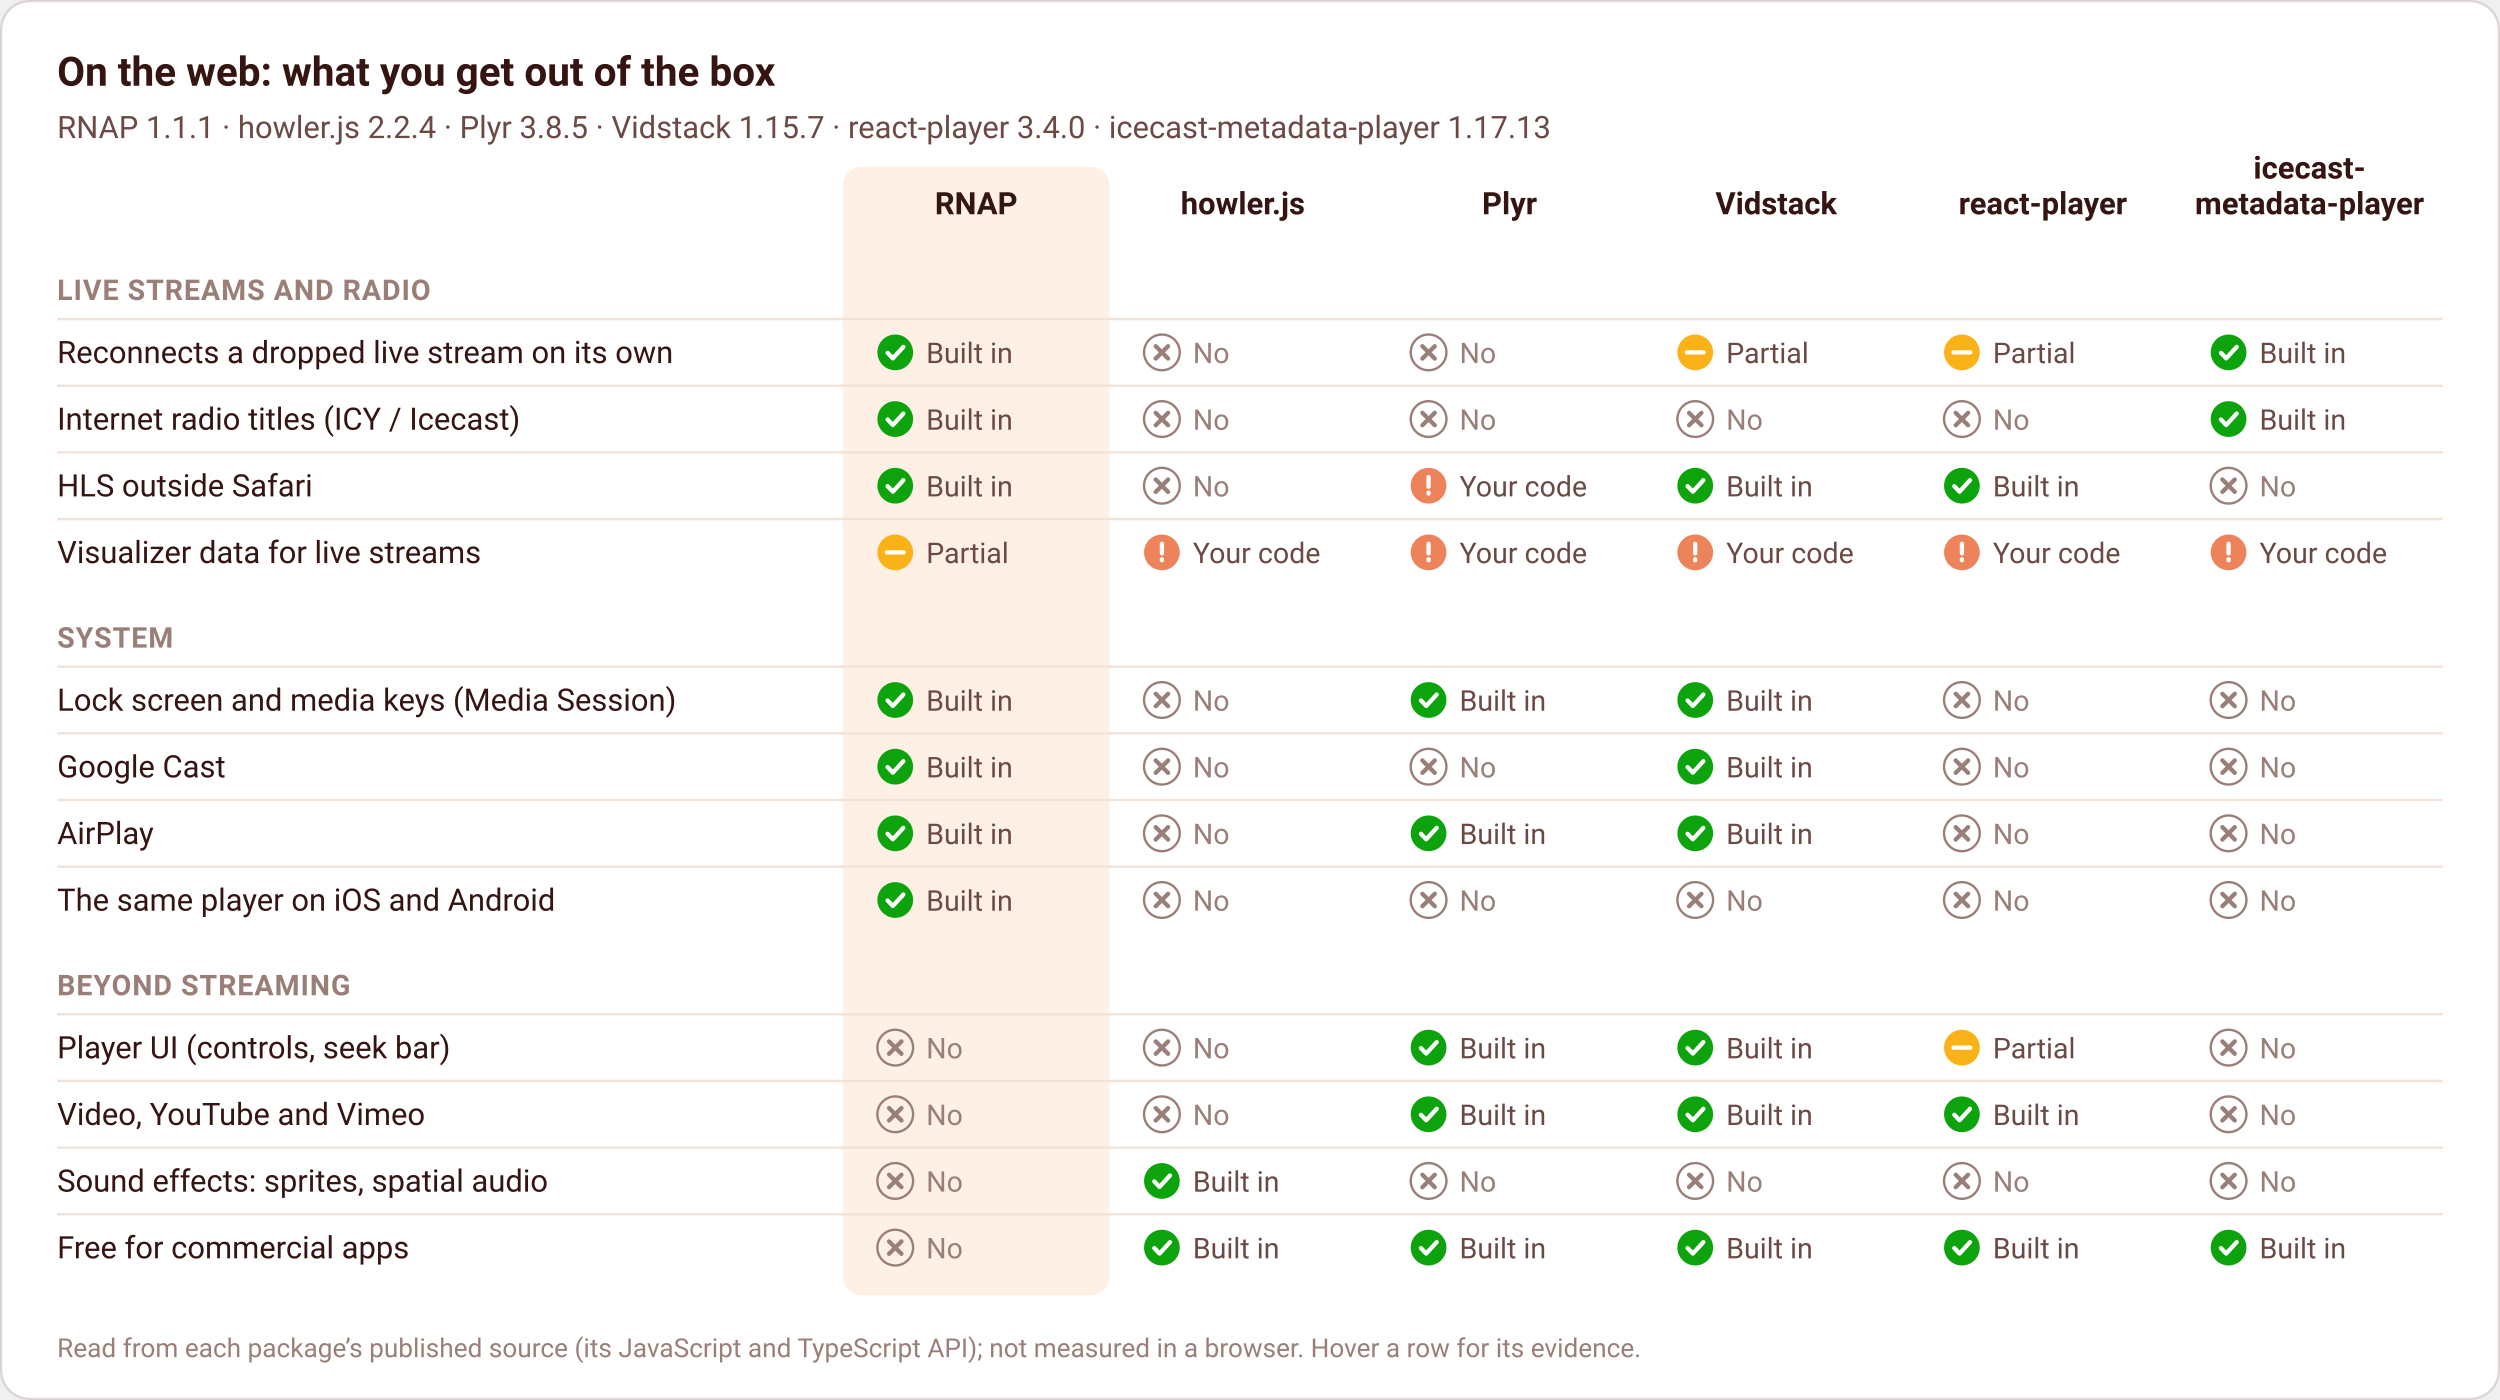
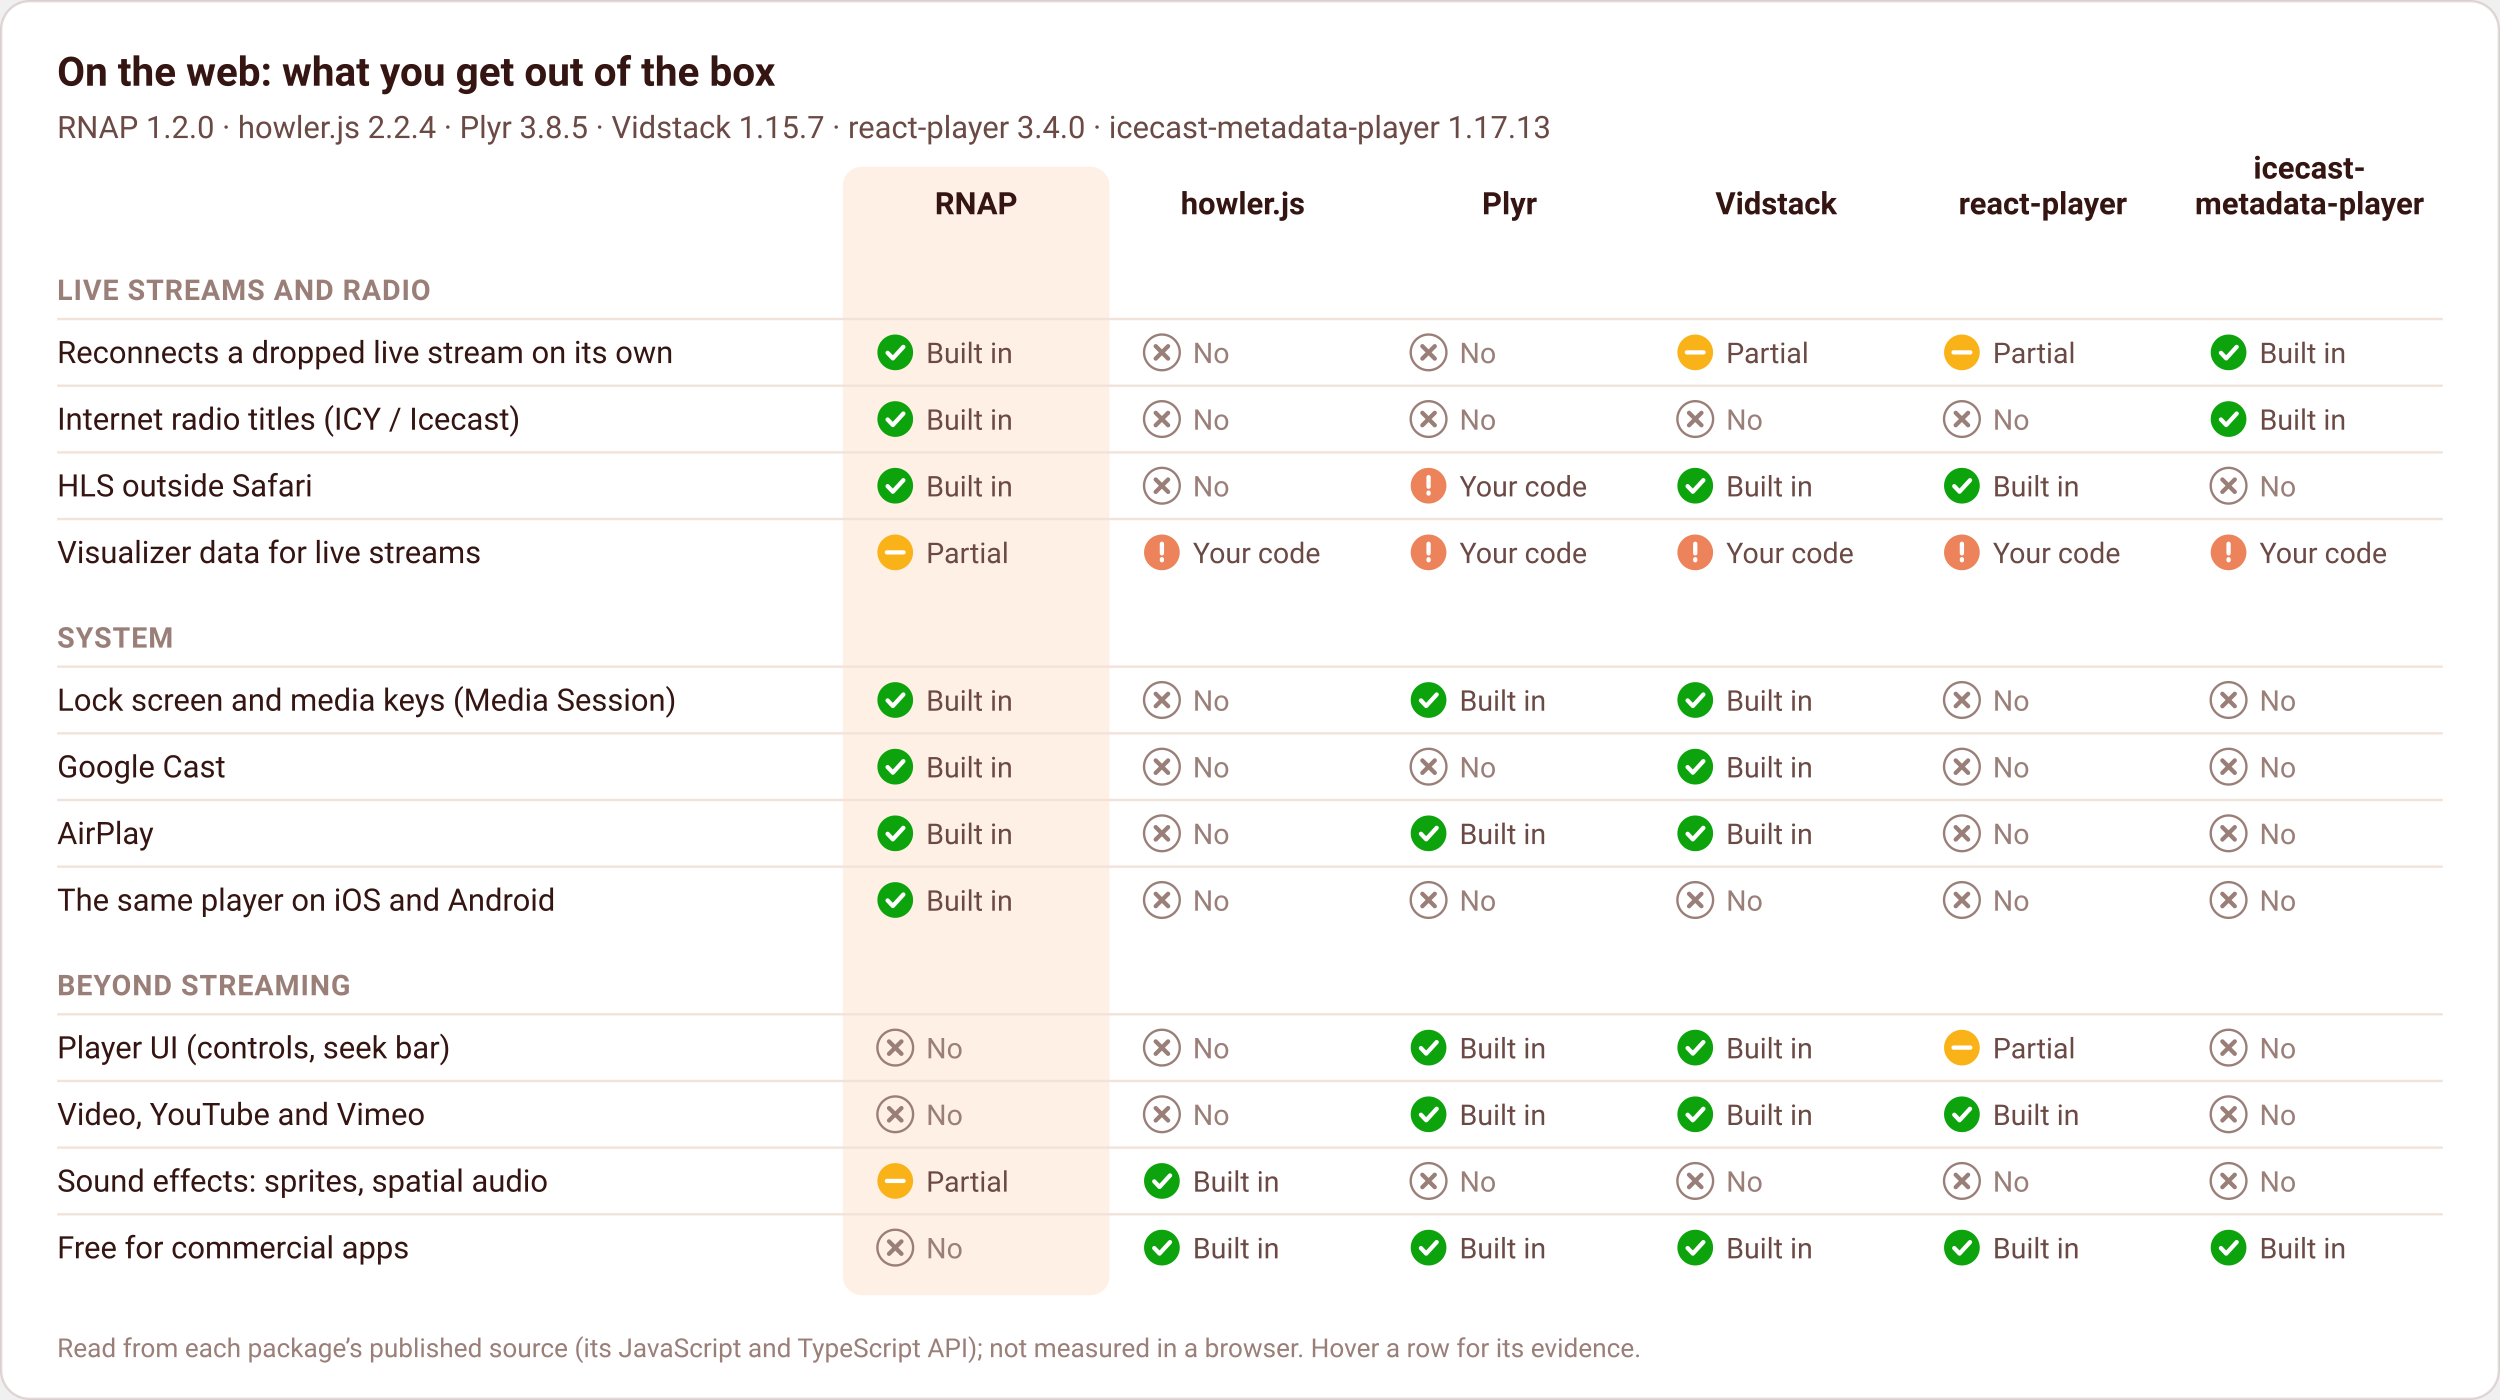
<svg xmlns="http://www.w3.org/2000/svg" width="1050" height="588" viewBox="0 0 1050 588" font-family="system-ui, -apple-system, &quot;Segoe UI&quot;, Roboto, sans-serif" role="img" aria-labelledby="t d">
  <rect x="0.5" y="0.5" width="1049" height="587" rx="12" fill="#ffffff" stroke="rgba(91,34,28,0.16)" />
  <text x="24" y="36" font-size="17" font-weight="600" fill="#351512">On the web: what you get out of the box</text>
-   <text x="24" y="58" font-size="13" fill="#6b4a45">RNAP 1.1.1 · howler.js 2.2.4 · Plyr 3.8.5 · Vidstack 1.15.7 · react-player 3.4.0 · icecast-metadata-player 1.17.13</text>
+   <text x="24" y="58" font-size="13" fill="#6b4a45">RNAP 1.2.0 · howler.js 2.2.4 · Plyr 3.8.5 · Vidstack 1.15.7 · react-player 3.4.0 · icecast-metadata-player 1.17.13</text>
  <rect x="354" y="70" width="112" height="474" rx="8" fill="#fff0e6" />
  <text x="410" y="90" font-size="13" font-weight="600" fill="#351512" text-anchor="middle">RNAP</text>
  <text x="522" y="90" font-size="13" font-weight="600" fill="#351512" text-anchor="middle">howler.js</text>
  <text x="634" y="90" font-size="13" font-weight="600" fill="#351512" text-anchor="middle">Plyr</text>
  <text x="746" y="90" font-size="13" font-weight="600" fill="#351512" text-anchor="middle">Vidstack</text>
  <text x="858" y="90" font-size="13" font-weight="600" fill="#351512" text-anchor="middle">react-player</text>
  <text x="970" y="75" font-size="13" font-weight="600" fill="#351512" text-anchor="middle">icecast-</text>
  <text x="970" y="90" font-size="13" font-weight="600" fill="#351512" text-anchor="middle">metadata-player</text>
  <text x="24" y="126" font-size="12" font-weight="600" fill="#9a7f79" letter-spacing="0.4">LIVE STREAMS AND RADIO</text>
  <line x1="24" y1="134" x2="1026" y2="134" stroke="#f1e3da" stroke-width="1" />
  <text x="24" y="152.5" font-size="13" fill="#351512">Reconnects a dropped live stream on its own</text>
  <g transform="translate(376,148)">
    <circle r="7.5" fill="#0ca30c" stroke="none" stroke-width="1" />
    <path d="M-3.2,0.2l2.2,2.3l4.4,-4.8" stroke="#ffffff" stroke-width="1.8" stroke-linecap="round" stroke-linejoin="round" fill="none" />
  </g>
  <text x="389" y="152.5" font-size="12" fill="#6b4a45">Built in</text>
  <g transform="translate(488,148)">
    <circle r="7.5" fill="none" stroke="#9a7f79" stroke-width="1" />
    <path d="M-2.6,-2.6l5.2,5.2M2.6,-2.6l-5.2,5.2" stroke="#9a7f79" stroke-width="1.8" stroke-linecap="round" stroke-linejoin="round" fill="none" />
  </g>
  <text x="501" y="152.5" font-size="12" fill="#9a7f79">No</text>
  <g transform="translate(600,148)">
    <circle r="7.5" fill="none" stroke="#9a7f79" stroke-width="1" />
    <path d="M-2.6,-2.6l5.2,5.2M2.6,-2.6l-5.2,5.2" stroke="#9a7f79" stroke-width="1.8" stroke-linecap="round" stroke-linejoin="round" fill="none" />
  </g>
  <text x="613" y="152.5" font-size="12" fill="#9a7f79">No</text>
  <g transform="translate(712,148)">
    <circle r="7.5" fill="#fab219" stroke="none" stroke-width="1" />
    <path d="M-3.5,0h7" stroke="#ffffff" stroke-width="1.8" stroke-linecap="round" stroke-linejoin="round" fill="none" />
  </g>
  <text x="725" y="152.5" font-size="12" fill="#6b4a45">Partial</text>
  <g transform="translate(824,148)">
    <circle r="7.5" fill="#fab219" stroke="none" stroke-width="1" />
    <path d="M-3.5,0h7" stroke="#ffffff" stroke-width="1.8" stroke-linecap="round" stroke-linejoin="round" fill="none" />
  </g>
  <text x="837" y="152.5" font-size="12" fill="#6b4a45">Partial</text>
  <g transform="translate(936,148)">
    <circle r="7.5" fill="#0ca30c" stroke="none" stroke-width="1" />
    <path d="M-3.2,0.2l2.2,2.3l4.4,-4.8" stroke="#ffffff" stroke-width="1.8" stroke-linecap="round" stroke-linejoin="round" fill="none" />
  </g>
  <text x="949" y="152.5" font-size="12" fill="#6b4a45">Built in</text>
  <line x1="24" y1="162" x2="1026" y2="162" stroke="#f1e3da" stroke-width="1" />
  <text x="24" y="180.5" font-size="13" fill="#351512">Internet radio titles (ICY / Icecast)</text>
  <g transform="translate(376,176)">
    <circle r="7.5" fill="#0ca30c" stroke="none" stroke-width="1" />
    <path d="M-3.2,0.2l2.2,2.3l4.4,-4.8" stroke="#ffffff" stroke-width="1.8" stroke-linecap="round" stroke-linejoin="round" fill="none" />
  </g>
  <text x="389" y="180.5" font-size="12" fill="#6b4a45">Built in</text>
  <g transform="translate(488,176)">
    <circle r="7.5" fill="none" stroke="#9a7f79" stroke-width="1" />
    <path d="M-2.6,-2.6l5.2,5.2M2.6,-2.6l-5.2,5.2" stroke="#9a7f79" stroke-width="1.8" stroke-linecap="round" stroke-linejoin="round" fill="none" />
  </g>
  <text x="501" y="180.5" font-size="12" fill="#9a7f79">No</text>
  <g transform="translate(600,176)">
    <circle r="7.5" fill="none" stroke="#9a7f79" stroke-width="1" />
    <path d="M-2.6,-2.6l5.2,5.2M2.6,-2.6l-5.2,5.2" stroke="#9a7f79" stroke-width="1.8" stroke-linecap="round" stroke-linejoin="round" fill="none" />
  </g>
  <text x="613" y="180.5" font-size="12" fill="#9a7f79">No</text>
  <g transform="translate(712,176)">
    <circle r="7.5" fill="none" stroke="#9a7f79" stroke-width="1" />
    <path d="M-2.6,-2.6l5.2,5.2M2.6,-2.6l-5.2,5.2" stroke="#9a7f79" stroke-width="1.8" stroke-linecap="round" stroke-linejoin="round" fill="none" />
  </g>
  <text x="725" y="180.5" font-size="12" fill="#9a7f79">No</text>
  <g transform="translate(824,176)">
    <circle r="7.5" fill="none" stroke="#9a7f79" stroke-width="1" />
    <path d="M-2.6,-2.6l5.2,5.2M2.6,-2.6l-5.2,5.2" stroke="#9a7f79" stroke-width="1.8" stroke-linecap="round" stroke-linejoin="round" fill="none" />
  </g>
  <text x="837" y="180.5" font-size="12" fill="#9a7f79">No</text>
  <g transform="translate(936,176)">
    <circle r="7.5" fill="#0ca30c" stroke="none" stroke-width="1" />
    <path d="M-3.2,0.2l2.2,2.3l4.4,-4.8" stroke="#ffffff" stroke-width="1.8" stroke-linecap="round" stroke-linejoin="round" fill="none" />
  </g>
  <text x="949" y="180.5" font-size="12" fill="#6b4a45">Built in</text>
  <line x1="24" y1="190" x2="1026" y2="190" stroke="#f1e3da" stroke-width="1" />
  <text x="24" y="208.5" font-size="13" fill="#351512">HLS outside Safari</text>
  <g transform="translate(376,204)">
    <circle r="7.5" fill="#0ca30c" stroke="none" stroke-width="1" />
    <path d="M-3.2,0.2l2.2,2.3l4.4,-4.8" stroke="#ffffff" stroke-width="1.8" stroke-linecap="round" stroke-linejoin="round" fill="none" />
  </g>
  <text x="389" y="208.5" font-size="12" fill="#6b4a45">Built in</text>
  <g transform="translate(488,204)">
    <circle r="7.5" fill="none" stroke="#9a7f79" stroke-width="1" />
    <path d="M-2.6,-2.6l5.2,5.2M2.6,-2.6l-5.2,5.2" stroke="#9a7f79" stroke-width="1.8" stroke-linecap="round" stroke-linejoin="round" fill="none" />
  </g>
  <text x="501" y="208.5" font-size="12" fill="#9a7f79">No</text>
  <g transform="translate(600,204)">
    <circle r="7.5" fill="#ec835a" stroke="none" stroke-width="1" />
    <path d="M0,-3.6v4M0,2.9v0.4" stroke="#ffffff" stroke-width="1.8" stroke-linecap="round" stroke-linejoin="round" fill="none" />
  </g>
  <text x="613" y="208.5" font-size="12" fill="#6b4a45">Your code</text>
  <g transform="translate(712,204)">
    <circle r="7.5" fill="#0ca30c" stroke="none" stroke-width="1" />
    <path d="M-3.2,0.2l2.2,2.3l4.4,-4.8" stroke="#ffffff" stroke-width="1.8" stroke-linecap="round" stroke-linejoin="round" fill="none" />
  </g>
  <text x="725" y="208.5" font-size="12" fill="#6b4a45">Built in</text>
  <g transform="translate(824,204)">
    <circle r="7.5" fill="#0ca30c" stroke="none" stroke-width="1" />
    <path d="M-3.2,0.2l2.2,2.3l4.4,-4.8" stroke="#ffffff" stroke-width="1.8" stroke-linecap="round" stroke-linejoin="round" fill="none" />
  </g>
  <text x="837" y="208.5" font-size="12" fill="#6b4a45">Built in</text>
  <g transform="translate(936,204)">
    <circle r="7.5" fill="none" stroke="#9a7f79" stroke-width="1" />
    <path d="M-2.6,-2.6l5.2,5.2M2.6,-2.6l-5.2,5.2" stroke="#9a7f79" stroke-width="1.8" stroke-linecap="round" stroke-linejoin="round" fill="none" />
  </g>
  <text x="949" y="208.5" font-size="12" fill="#9a7f79">No</text>
  <line x1="24" y1="218" x2="1026" y2="218" stroke="#f1e3da" stroke-width="1" />
  <text x="24" y="236.5" font-size="13" fill="#351512">Visualizer data for live streams</text>
  <g transform="translate(376,232)">
    <circle r="7.5" fill="#fab219" stroke="none" stroke-width="1" />
    <path d="M-3.5,0h7" stroke="#ffffff" stroke-width="1.8" stroke-linecap="round" stroke-linejoin="round" fill="none" />
  </g>
  <text x="389" y="236.5" font-size="12" fill="#6b4a45">Partial</text>
  <g transform="translate(488,232)">
    <circle r="7.5" fill="#ec835a" stroke="none" stroke-width="1" />
    <path d="M0,-3.6v4M0,2.9v0.4" stroke="#ffffff" stroke-width="1.8" stroke-linecap="round" stroke-linejoin="round" fill="none" />
  </g>
  <text x="501" y="236.5" font-size="12" fill="#6b4a45">Your code</text>
  <g transform="translate(600,232)">
    <circle r="7.5" fill="#ec835a" stroke="none" stroke-width="1" />
    <path d="M0,-3.6v4M0,2.9v0.4" stroke="#ffffff" stroke-width="1.8" stroke-linecap="round" stroke-linejoin="round" fill="none" />
  </g>
  <text x="613" y="236.5" font-size="12" fill="#6b4a45">Your code</text>
  <g transform="translate(712,232)">
    <circle r="7.5" fill="#ec835a" stroke="none" stroke-width="1" />
    <path d="M0,-3.6v4M0,2.9v0.4" stroke="#ffffff" stroke-width="1.8" stroke-linecap="round" stroke-linejoin="round" fill="none" />
  </g>
  <text x="725" y="236.5" font-size="12" fill="#6b4a45">Your code</text>
  <g transform="translate(824,232)">
    <circle r="7.5" fill="#ec835a" stroke="none" stroke-width="1" />
    <path d="M0,-3.6v4M0,2.9v0.4" stroke="#ffffff" stroke-width="1.8" stroke-linecap="round" stroke-linejoin="round" fill="none" />
  </g>
  <text x="837" y="236.5" font-size="12" fill="#6b4a45">Your code</text>
  <g transform="translate(936,232)">
    <circle r="7.5" fill="#ec835a" stroke="none" stroke-width="1" />
    <path d="M0,-3.6v4M0,2.9v0.4" stroke="#ffffff" stroke-width="1.8" stroke-linecap="round" stroke-linejoin="round" fill="none" />
  </g>
  <text x="949" y="236.5" font-size="12" fill="#6b4a45">Your code</text>
  <text x="24" y="272" font-size="12" font-weight="600" fill="#9a7f79" letter-spacing="0.4">SYSTEM</text>
  <line x1="24" y1="280" x2="1026" y2="280" stroke="#f1e3da" stroke-width="1" />
  <text x="24" y="298.5" font-size="13" fill="#351512">Lock screen and media keys (Media Session)</text>
  <g transform="translate(376,294)">
    <circle r="7.5" fill="#0ca30c" stroke="none" stroke-width="1" />
    <path d="M-3.2,0.2l2.2,2.3l4.4,-4.8" stroke="#ffffff" stroke-width="1.8" stroke-linecap="round" stroke-linejoin="round" fill="none" />
  </g>
  <text x="389" y="298.5" font-size="12" fill="#6b4a45">Built in</text>
  <g transform="translate(488,294)">
    <circle r="7.5" fill="none" stroke="#9a7f79" stroke-width="1" />
    <path d="M-2.6,-2.6l5.2,5.2M2.6,-2.6l-5.2,5.2" stroke="#9a7f79" stroke-width="1.8" stroke-linecap="round" stroke-linejoin="round" fill="none" />
  </g>
  <text x="501" y="298.5" font-size="12" fill="#9a7f79">No</text>
  <g transform="translate(600,294)">
    <circle r="7.5" fill="#0ca30c" stroke="none" stroke-width="1" />
    <path d="M-3.2,0.2l2.2,2.3l4.4,-4.8" stroke="#ffffff" stroke-width="1.8" stroke-linecap="round" stroke-linejoin="round" fill="none" />
  </g>
  <text x="613" y="298.5" font-size="12" fill="#6b4a45">Built in</text>
  <g transform="translate(712,294)">
    <circle r="7.5" fill="#0ca30c" stroke="none" stroke-width="1" />
    <path d="M-3.2,0.2l2.2,2.3l4.4,-4.8" stroke="#ffffff" stroke-width="1.8" stroke-linecap="round" stroke-linejoin="round" fill="none" />
  </g>
  <text x="725" y="298.5" font-size="12" fill="#6b4a45">Built in</text>
  <g transform="translate(824,294)">
    <circle r="7.5" fill="none" stroke="#9a7f79" stroke-width="1" />
    <path d="M-2.6,-2.6l5.2,5.2M2.6,-2.6l-5.2,5.2" stroke="#9a7f79" stroke-width="1.8" stroke-linecap="round" stroke-linejoin="round" fill="none" />
  </g>
  <text x="837" y="298.5" font-size="12" fill="#9a7f79">No</text>
  <g transform="translate(936,294)">
    <circle r="7.5" fill="none" stroke="#9a7f79" stroke-width="1" />
    <path d="M-2.6,-2.6l5.2,5.2M2.6,-2.6l-5.2,5.2" stroke="#9a7f79" stroke-width="1.8" stroke-linecap="round" stroke-linejoin="round" fill="none" />
  </g>
  <text x="949" y="298.5" font-size="12" fill="#9a7f79">No</text>
  <line x1="24" y1="308" x2="1026" y2="308" stroke="#f1e3da" stroke-width="1" />
  <text x="24" y="326.5" font-size="13" fill="#351512">Google Cast</text>
  <g transform="translate(376,322)">
    <circle r="7.5" fill="#0ca30c" stroke="none" stroke-width="1" />
    <path d="M-3.2,0.2l2.2,2.3l4.4,-4.8" stroke="#ffffff" stroke-width="1.8" stroke-linecap="round" stroke-linejoin="round" fill="none" />
  </g>
  <text x="389" y="326.5" font-size="12" fill="#6b4a45">Built in</text>
  <g transform="translate(488,322)">
    <circle r="7.5" fill="none" stroke="#9a7f79" stroke-width="1" />
    <path d="M-2.6,-2.6l5.2,5.2M2.6,-2.6l-5.2,5.2" stroke="#9a7f79" stroke-width="1.8" stroke-linecap="round" stroke-linejoin="round" fill="none" />
  </g>
  <text x="501" y="326.5" font-size="12" fill="#9a7f79">No</text>
  <g transform="translate(600,322)">
    <circle r="7.5" fill="none" stroke="#9a7f79" stroke-width="1" />
    <path d="M-2.6,-2.6l5.2,5.2M2.6,-2.6l-5.2,5.2" stroke="#9a7f79" stroke-width="1.8" stroke-linecap="round" stroke-linejoin="round" fill="none" />
  </g>
  <text x="613" y="326.5" font-size="12" fill="#9a7f79">No</text>
  <g transform="translate(712,322)">
    <circle r="7.5" fill="#0ca30c" stroke="none" stroke-width="1" />
    <path d="M-3.2,0.2l2.2,2.3l4.4,-4.8" stroke="#ffffff" stroke-width="1.8" stroke-linecap="round" stroke-linejoin="round" fill="none" />
  </g>
  <text x="725" y="326.5" font-size="12" fill="#6b4a45">Built in</text>
  <g transform="translate(824,322)">
    <circle r="7.5" fill="none" stroke="#9a7f79" stroke-width="1" />
    <path d="M-2.6,-2.6l5.2,5.2M2.6,-2.6l-5.2,5.2" stroke="#9a7f79" stroke-width="1.8" stroke-linecap="round" stroke-linejoin="round" fill="none" />
  </g>
  <text x="837" y="326.5" font-size="12" fill="#9a7f79">No</text>
  <g transform="translate(936,322)">
    <circle r="7.5" fill="none" stroke="#9a7f79" stroke-width="1" />
    <path d="M-2.6,-2.6l5.2,5.2M2.6,-2.6l-5.2,5.2" stroke="#9a7f79" stroke-width="1.8" stroke-linecap="round" stroke-linejoin="round" fill="none" />
  </g>
  <text x="949" y="326.5" font-size="12" fill="#9a7f79">No</text>
  <line x1="24" y1="336" x2="1026" y2="336" stroke="#f1e3da" stroke-width="1" />
  <text x="24" y="354.5" font-size="13" fill="#351512">AirPlay</text>
  <g transform="translate(376,350)">
    <circle r="7.5" fill="#0ca30c" stroke="none" stroke-width="1" />
    <path d="M-3.2,0.2l2.2,2.3l4.4,-4.8" stroke="#ffffff" stroke-width="1.8" stroke-linecap="round" stroke-linejoin="round" fill="none" />
  </g>
  <text x="389" y="354.5" font-size="12" fill="#6b4a45">Built in</text>
  <g transform="translate(488,350)">
    <circle r="7.5" fill="none" stroke="#9a7f79" stroke-width="1" />
    <path d="M-2.6,-2.6l5.2,5.2M2.6,-2.6l-5.2,5.2" stroke="#9a7f79" stroke-width="1.8" stroke-linecap="round" stroke-linejoin="round" fill="none" />
  </g>
  <text x="501" y="354.5" font-size="12" fill="#9a7f79">No</text>
  <g transform="translate(600,350)">
    <circle r="7.5" fill="#0ca30c" stroke="none" stroke-width="1" />
    <path d="M-3.2,0.2l2.2,2.3l4.4,-4.8" stroke="#ffffff" stroke-width="1.8" stroke-linecap="round" stroke-linejoin="round" fill="none" />
  </g>
  <text x="613" y="354.5" font-size="12" fill="#6b4a45">Built in</text>
  <g transform="translate(712,350)">
    <circle r="7.5" fill="#0ca30c" stroke="none" stroke-width="1" />
    <path d="M-3.2,0.2l2.2,2.3l4.4,-4.8" stroke="#ffffff" stroke-width="1.8" stroke-linecap="round" stroke-linejoin="round" fill="none" />
  </g>
  <text x="725" y="354.5" font-size="12" fill="#6b4a45">Built in</text>
  <g transform="translate(824,350)">
    <circle r="7.5" fill="none" stroke="#9a7f79" stroke-width="1" />
    <path d="M-2.6,-2.6l5.2,5.2M2.6,-2.6l-5.2,5.2" stroke="#9a7f79" stroke-width="1.8" stroke-linecap="round" stroke-linejoin="round" fill="none" />
  </g>
  <text x="837" y="354.5" font-size="12" fill="#9a7f79">No</text>
  <g transform="translate(936,350)">
    <circle r="7.5" fill="none" stroke="#9a7f79" stroke-width="1" />
    <path d="M-2.6,-2.6l5.2,5.2M2.6,-2.6l-5.2,5.2" stroke="#9a7f79" stroke-width="1.8" stroke-linecap="round" stroke-linejoin="round" fill="none" />
  </g>
  <text x="949" y="354.5" font-size="12" fill="#9a7f79">No</text>
  <line x1="24" y1="364" x2="1026" y2="364" stroke="#f1e3da" stroke-width="1" />
  <text x="24" y="382.5" font-size="13" fill="#351512">The same player on iOS and Android</text>
  <g transform="translate(376,378)">
    <circle r="7.5" fill="#0ca30c" stroke="none" stroke-width="1" />
    <path d="M-3.2,0.2l2.2,2.3l4.4,-4.8" stroke="#ffffff" stroke-width="1.8" stroke-linecap="round" stroke-linejoin="round" fill="none" />
  </g>
  <text x="389" y="382.5" font-size="12" fill="#6b4a45">Built in</text>
  <g transform="translate(488,378)">
    <circle r="7.5" fill="none" stroke="#9a7f79" stroke-width="1" />
    <path d="M-2.6,-2.6l5.2,5.2M2.6,-2.6l-5.2,5.2" stroke="#9a7f79" stroke-width="1.8" stroke-linecap="round" stroke-linejoin="round" fill="none" />
  </g>
  <text x="501" y="382.5" font-size="12" fill="#9a7f79">No</text>
  <g transform="translate(600,378)">
    <circle r="7.5" fill="none" stroke="#9a7f79" stroke-width="1" />
    <path d="M-2.6,-2.6l5.2,5.2M2.6,-2.6l-5.2,5.2" stroke="#9a7f79" stroke-width="1.8" stroke-linecap="round" stroke-linejoin="round" fill="none" />
  </g>
  <text x="613" y="382.5" font-size="12" fill="#9a7f79">No</text>
  <g transform="translate(712,378)">
    <circle r="7.5" fill="none" stroke="#9a7f79" stroke-width="1" />
    <path d="M-2.6,-2.6l5.2,5.2M2.6,-2.6l-5.2,5.2" stroke="#9a7f79" stroke-width="1.8" stroke-linecap="round" stroke-linejoin="round" fill="none" />
  </g>
  <text x="725" y="382.5" font-size="12" fill="#9a7f79">No</text>
  <g transform="translate(824,378)">
    <circle r="7.5" fill="none" stroke="#9a7f79" stroke-width="1" />
    <path d="M-2.6,-2.6l5.2,5.2M2.6,-2.6l-5.2,5.2" stroke="#9a7f79" stroke-width="1.8" stroke-linecap="round" stroke-linejoin="round" fill="none" />
  </g>
  <text x="837" y="382.5" font-size="12" fill="#9a7f79">No</text>
  <g transform="translate(936,378)">
    <circle r="7.5" fill="none" stroke="#9a7f79" stroke-width="1" />
    <path d="M-2.6,-2.6l5.2,5.2M2.6,-2.6l-5.2,5.2" stroke="#9a7f79" stroke-width="1.8" stroke-linecap="round" stroke-linejoin="round" fill="none" />
  </g>
  <text x="949" y="382.5" font-size="12" fill="#9a7f79">No</text>
  <text x="24" y="418" font-size="12" font-weight="600" fill="#9a7f79" letter-spacing="0.4">BEYOND STREAMING</text>
  <line x1="24" y1="426" x2="1026" y2="426" stroke="#f1e3da" stroke-width="1" />
  <text x="24" y="444.5" font-size="13" fill="#351512">Player UI (controls, seek bar)</text>
  <g transform="translate(376,440)">
    <circle r="7.5" fill="none" stroke="#9a7f79" stroke-width="1" />
    <path d="M-2.6,-2.6l5.2,5.2M2.6,-2.6l-5.2,5.2" stroke="#9a7f79" stroke-width="1.8" stroke-linecap="round" stroke-linejoin="round" fill="none" />
  </g>
  <text x="389" y="444.5" font-size="12" fill="#9a7f79">No</text>
  <g transform="translate(488,440)">
    <circle r="7.5" fill="none" stroke="#9a7f79" stroke-width="1" />
    <path d="M-2.6,-2.6l5.2,5.2M2.6,-2.6l-5.2,5.2" stroke="#9a7f79" stroke-width="1.8" stroke-linecap="round" stroke-linejoin="round" fill="none" />
  </g>
  <text x="501" y="444.5" font-size="12" fill="#9a7f79">No</text>
  <g transform="translate(600,440)">
    <circle r="7.5" fill="#0ca30c" stroke="none" stroke-width="1" />
    <path d="M-3.2,0.2l2.2,2.3l4.4,-4.8" stroke="#ffffff" stroke-width="1.8" stroke-linecap="round" stroke-linejoin="round" fill="none" />
  </g>
  <text x="613" y="444.5" font-size="12" fill="#6b4a45">Built in</text>
  <g transform="translate(712,440)">
    <circle r="7.5" fill="#0ca30c" stroke="none" stroke-width="1" />
    <path d="M-3.2,0.2l2.2,2.3l4.4,-4.8" stroke="#ffffff" stroke-width="1.8" stroke-linecap="round" stroke-linejoin="round" fill="none" />
  </g>
  <text x="725" y="444.5" font-size="12" fill="#6b4a45">Built in</text>
  <g transform="translate(824,440)">
    <circle r="7.5" fill="#fab219" stroke="none" stroke-width="1" />
    <path d="M-3.5,0h7" stroke="#ffffff" stroke-width="1.8" stroke-linecap="round" stroke-linejoin="round" fill="none" />
  </g>
  <text x="837" y="444.5" font-size="12" fill="#6b4a45">Partial</text>
  <g transform="translate(936,440)">
    <circle r="7.5" fill="none" stroke="#9a7f79" stroke-width="1" />
    <path d="M-2.6,-2.6l5.2,5.2M2.6,-2.6l-5.2,5.2" stroke="#9a7f79" stroke-width="1.8" stroke-linecap="round" stroke-linejoin="round" fill="none" />
  </g>
  <text x="949" y="444.5" font-size="12" fill="#9a7f79">No</text>
  <line x1="24" y1="454" x2="1026" y2="454" stroke="#f1e3da" stroke-width="1" />
  <text x="24" y="472.5" font-size="13" fill="#351512">Video, YouTube and Vimeo</text>
  <g transform="translate(376,468)">
    <circle r="7.5" fill="none" stroke="#9a7f79" stroke-width="1" />
    <path d="M-2.6,-2.6l5.2,5.2M2.6,-2.6l-5.2,5.2" stroke="#9a7f79" stroke-width="1.8" stroke-linecap="round" stroke-linejoin="round" fill="none" />
  </g>
  <text x="389" y="472.5" font-size="12" fill="#9a7f79">No</text>
  <g transform="translate(488,468)">
    <circle r="7.5" fill="none" stroke="#9a7f79" stroke-width="1" />
    <path d="M-2.6,-2.6l5.2,5.2M2.6,-2.6l-5.2,5.2" stroke="#9a7f79" stroke-width="1.8" stroke-linecap="round" stroke-linejoin="round" fill="none" />
  </g>
  <text x="501" y="472.5" font-size="12" fill="#9a7f79">No</text>
  <g transform="translate(600,468)">
    <circle r="7.5" fill="#0ca30c" stroke="none" stroke-width="1" />
    <path d="M-3.2,0.2l2.2,2.3l4.4,-4.8" stroke="#ffffff" stroke-width="1.8" stroke-linecap="round" stroke-linejoin="round" fill="none" />
  </g>
  <text x="613" y="472.5" font-size="12" fill="#6b4a45">Built in</text>
  <g transform="translate(712,468)">
    <circle r="7.5" fill="#0ca30c" stroke="none" stroke-width="1" />
    <path d="M-3.2,0.2l2.2,2.3l4.4,-4.8" stroke="#ffffff" stroke-width="1.8" stroke-linecap="round" stroke-linejoin="round" fill="none" />
  </g>
  <text x="725" y="472.5" font-size="12" fill="#6b4a45">Built in</text>
  <g transform="translate(824,468)">
    <circle r="7.5" fill="#0ca30c" stroke="none" stroke-width="1" />
    <path d="M-3.2,0.2l2.2,2.3l4.4,-4.8" stroke="#ffffff" stroke-width="1.8" stroke-linecap="round" stroke-linejoin="round" fill="none" />
  </g>
  <text x="837" y="472.5" font-size="12" fill="#6b4a45">Built in</text>
  <g transform="translate(936,468)">
    <circle r="7.5" fill="none" stroke="#9a7f79" stroke-width="1" />
    <path d="M-2.6,-2.6l5.2,5.2M2.6,-2.6l-5.2,5.2" stroke="#9a7f79" stroke-width="1.8" stroke-linecap="round" stroke-linejoin="round" fill="none" />
  </g>
  <text x="949" y="472.5" font-size="12" fill="#9a7f79">No</text>
  <line x1="24" y1="482" x2="1026" y2="482" stroke="#f1e3da" stroke-width="1" />
  <text x="24" y="500.5" font-size="13" fill="#351512">Sound effects: sprites, spatial audio</text>
  <g transform="translate(376,496)">
-     <circle r="7.5" fill="none" stroke="#9a7f79" stroke-width="1" />
-     <path d="M-2.6,-2.6l5.2,5.2M2.6,-2.6l-5.2,5.2" stroke="#9a7f79" stroke-width="1.8" stroke-linecap="round" stroke-linejoin="round" fill="none" />
-   </g>
-   <text x="389" y="500.5" font-size="12" fill="#9a7f79">No</text>
+     <circle r="7.5" fill="#fab219" stroke="none" stroke-width="1" />
+     <path d="M-3.5,0h7" stroke="#ffffff" stroke-width="1.8" stroke-linecap="round" stroke-linejoin="round" fill="none" />
+   </g>
+   <text x="389" y="500.5" font-size="12" fill="#6b4a45">Partial</text>
  <g transform="translate(488,496)">
    <circle r="7.5" fill="#0ca30c" stroke="none" stroke-width="1" />
    <path d="M-3.2,0.2l2.2,2.3l4.4,-4.8" stroke="#ffffff" stroke-width="1.8" stroke-linecap="round" stroke-linejoin="round" fill="none" />
  </g>
  <text x="501" y="500.5" font-size="12" fill="#6b4a45">Built in</text>
  <g transform="translate(600,496)">
    <circle r="7.5" fill="none" stroke="#9a7f79" stroke-width="1" />
    <path d="M-2.6,-2.6l5.2,5.2M2.6,-2.6l-5.2,5.2" stroke="#9a7f79" stroke-width="1.8" stroke-linecap="round" stroke-linejoin="round" fill="none" />
  </g>
  <text x="613" y="500.5" font-size="12" fill="#9a7f79">No</text>
  <g transform="translate(712,496)">
    <circle r="7.5" fill="none" stroke="#9a7f79" stroke-width="1" />
    <path d="M-2.6,-2.6l5.2,5.2M2.6,-2.6l-5.2,5.2" stroke="#9a7f79" stroke-width="1.8" stroke-linecap="round" stroke-linejoin="round" fill="none" />
  </g>
  <text x="725" y="500.5" font-size="12" fill="#9a7f79">No</text>
  <g transform="translate(824,496)">
    <circle r="7.5" fill="none" stroke="#9a7f79" stroke-width="1" />
    <path d="M-2.6,-2.6l5.2,5.2M2.6,-2.6l-5.2,5.2" stroke="#9a7f79" stroke-width="1.8" stroke-linecap="round" stroke-linejoin="round" fill="none" />
  </g>
  <text x="837" y="500.5" font-size="12" fill="#9a7f79">No</text>
  <g transform="translate(936,496)">
    <circle r="7.5" fill="none" stroke="#9a7f79" stroke-width="1" />
    <path d="M-2.6,-2.6l5.2,5.2M2.6,-2.6l-5.2,5.2" stroke="#9a7f79" stroke-width="1.8" stroke-linecap="round" stroke-linejoin="round" fill="none" />
  </g>
  <text x="949" y="500.5" font-size="12" fill="#9a7f79">No</text>
  <line x1="24" y1="510" x2="1026" y2="510" stroke="#f1e3da" stroke-width="1" />
  <text x="24" y="528.5" font-size="13" fill="#351512">Free for commercial apps</text>
  <g transform="translate(376,524)">
    <circle r="7.5" fill="none" stroke="#9a7f79" stroke-width="1" />
    <path d="M-2.6,-2.6l5.2,5.2M2.6,-2.6l-5.2,5.2" stroke="#9a7f79" stroke-width="1.8" stroke-linecap="round" stroke-linejoin="round" fill="none" />
  </g>
  <text x="389" y="528.5" font-size="12" fill="#9a7f79">No</text>
  <g transform="translate(488,524)">
    <circle r="7.5" fill="#0ca30c" stroke="none" stroke-width="1" />
    <path d="M-3.2,0.2l2.2,2.3l4.4,-4.8" stroke="#ffffff" stroke-width="1.8" stroke-linecap="round" stroke-linejoin="round" fill="none" />
  </g>
  <text x="501" y="528.5" font-size="12" fill="#6b4a45">Built in</text>
  <g transform="translate(600,524)">
    <circle r="7.5" fill="#0ca30c" stroke="none" stroke-width="1" />
    <path d="M-3.2,0.2l2.2,2.3l4.4,-4.8" stroke="#ffffff" stroke-width="1.8" stroke-linecap="round" stroke-linejoin="round" fill="none" />
  </g>
  <text x="613" y="528.5" font-size="12" fill="#6b4a45">Built in</text>
  <g transform="translate(712,524)">
    <circle r="7.5" fill="#0ca30c" stroke="none" stroke-width="1" />
    <path d="M-3.2,0.2l2.2,2.3l4.4,-4.8" stroke="#ffffff" stroke-width="1.8" stroke-linecap="round" stroke-linejoin="round" fill="none" />
  </g>
  <text x="725" y="528.5" font-size="12" fill="#6b4a45">Built in</text>
  <g transform="translate(824,524)">
    <circle r="7.5" fill="#0ca30c" stroke="none" stroke-width="1" />
    <path d="M-3.2,0.2l2.2,2.3l4.4,-4.8" stroke="#ffffff" stroke-width="1.8" stroke-linecap="round" stroke-linejoin="round" fill="none" />
  </g>
  <text x="837" y="528.5" font-size="12" fill="#6b4a45">Built in</text>
  <g transform="translate(936,524)">
    <circle r="7.5" fill="#0ca30c" stroke="none" stroke-width="1" />
    <path d="M-3.2,0.2l2.2,2.3l4.4,-4.8" stroke="#ffffff" stroke-width="1.8" stroke-linecap="round" stroke-linejoin="round" fill="none" />
  </g>
  <text x="949" y="528.5" font-size="12" fill="#6b4a45">Built in</text>
  <text x="24" y="570" font-size="11" fill="#9a7f79">Read from each package’s published source (its JavaScript and TypeScript API); not measured in a browser. Hover a row for its evidence.</text>
</svg>
